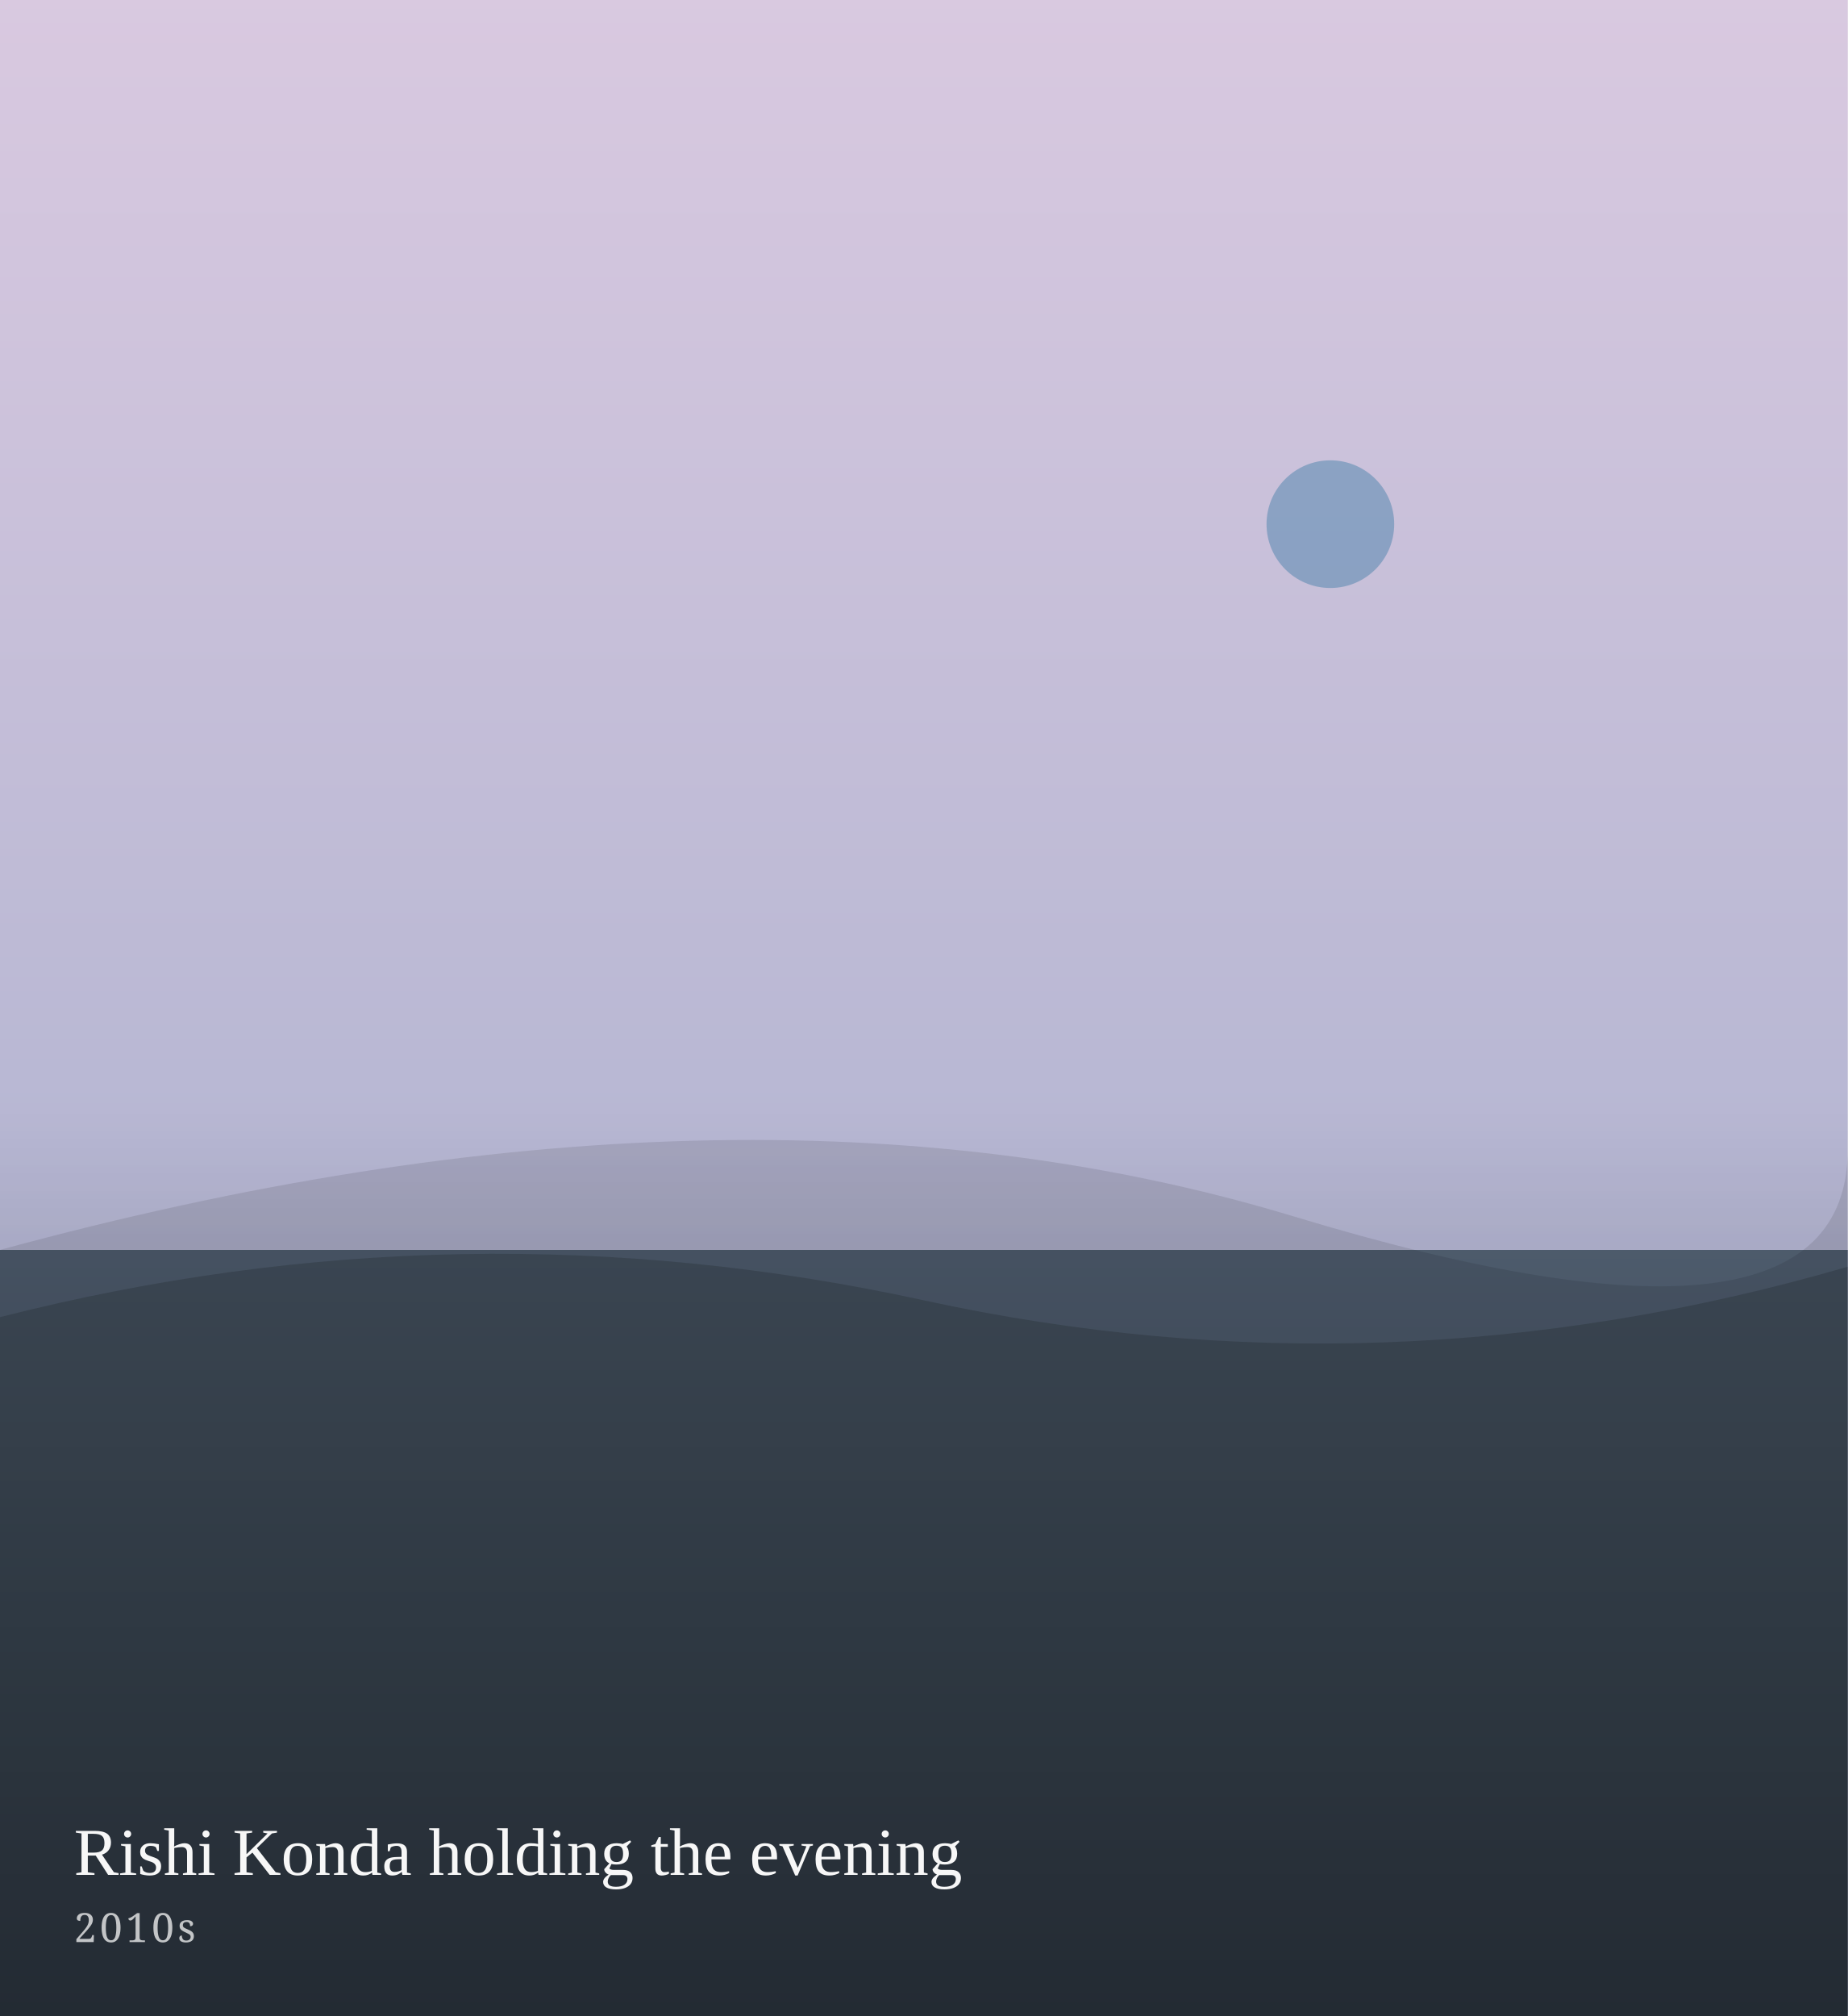
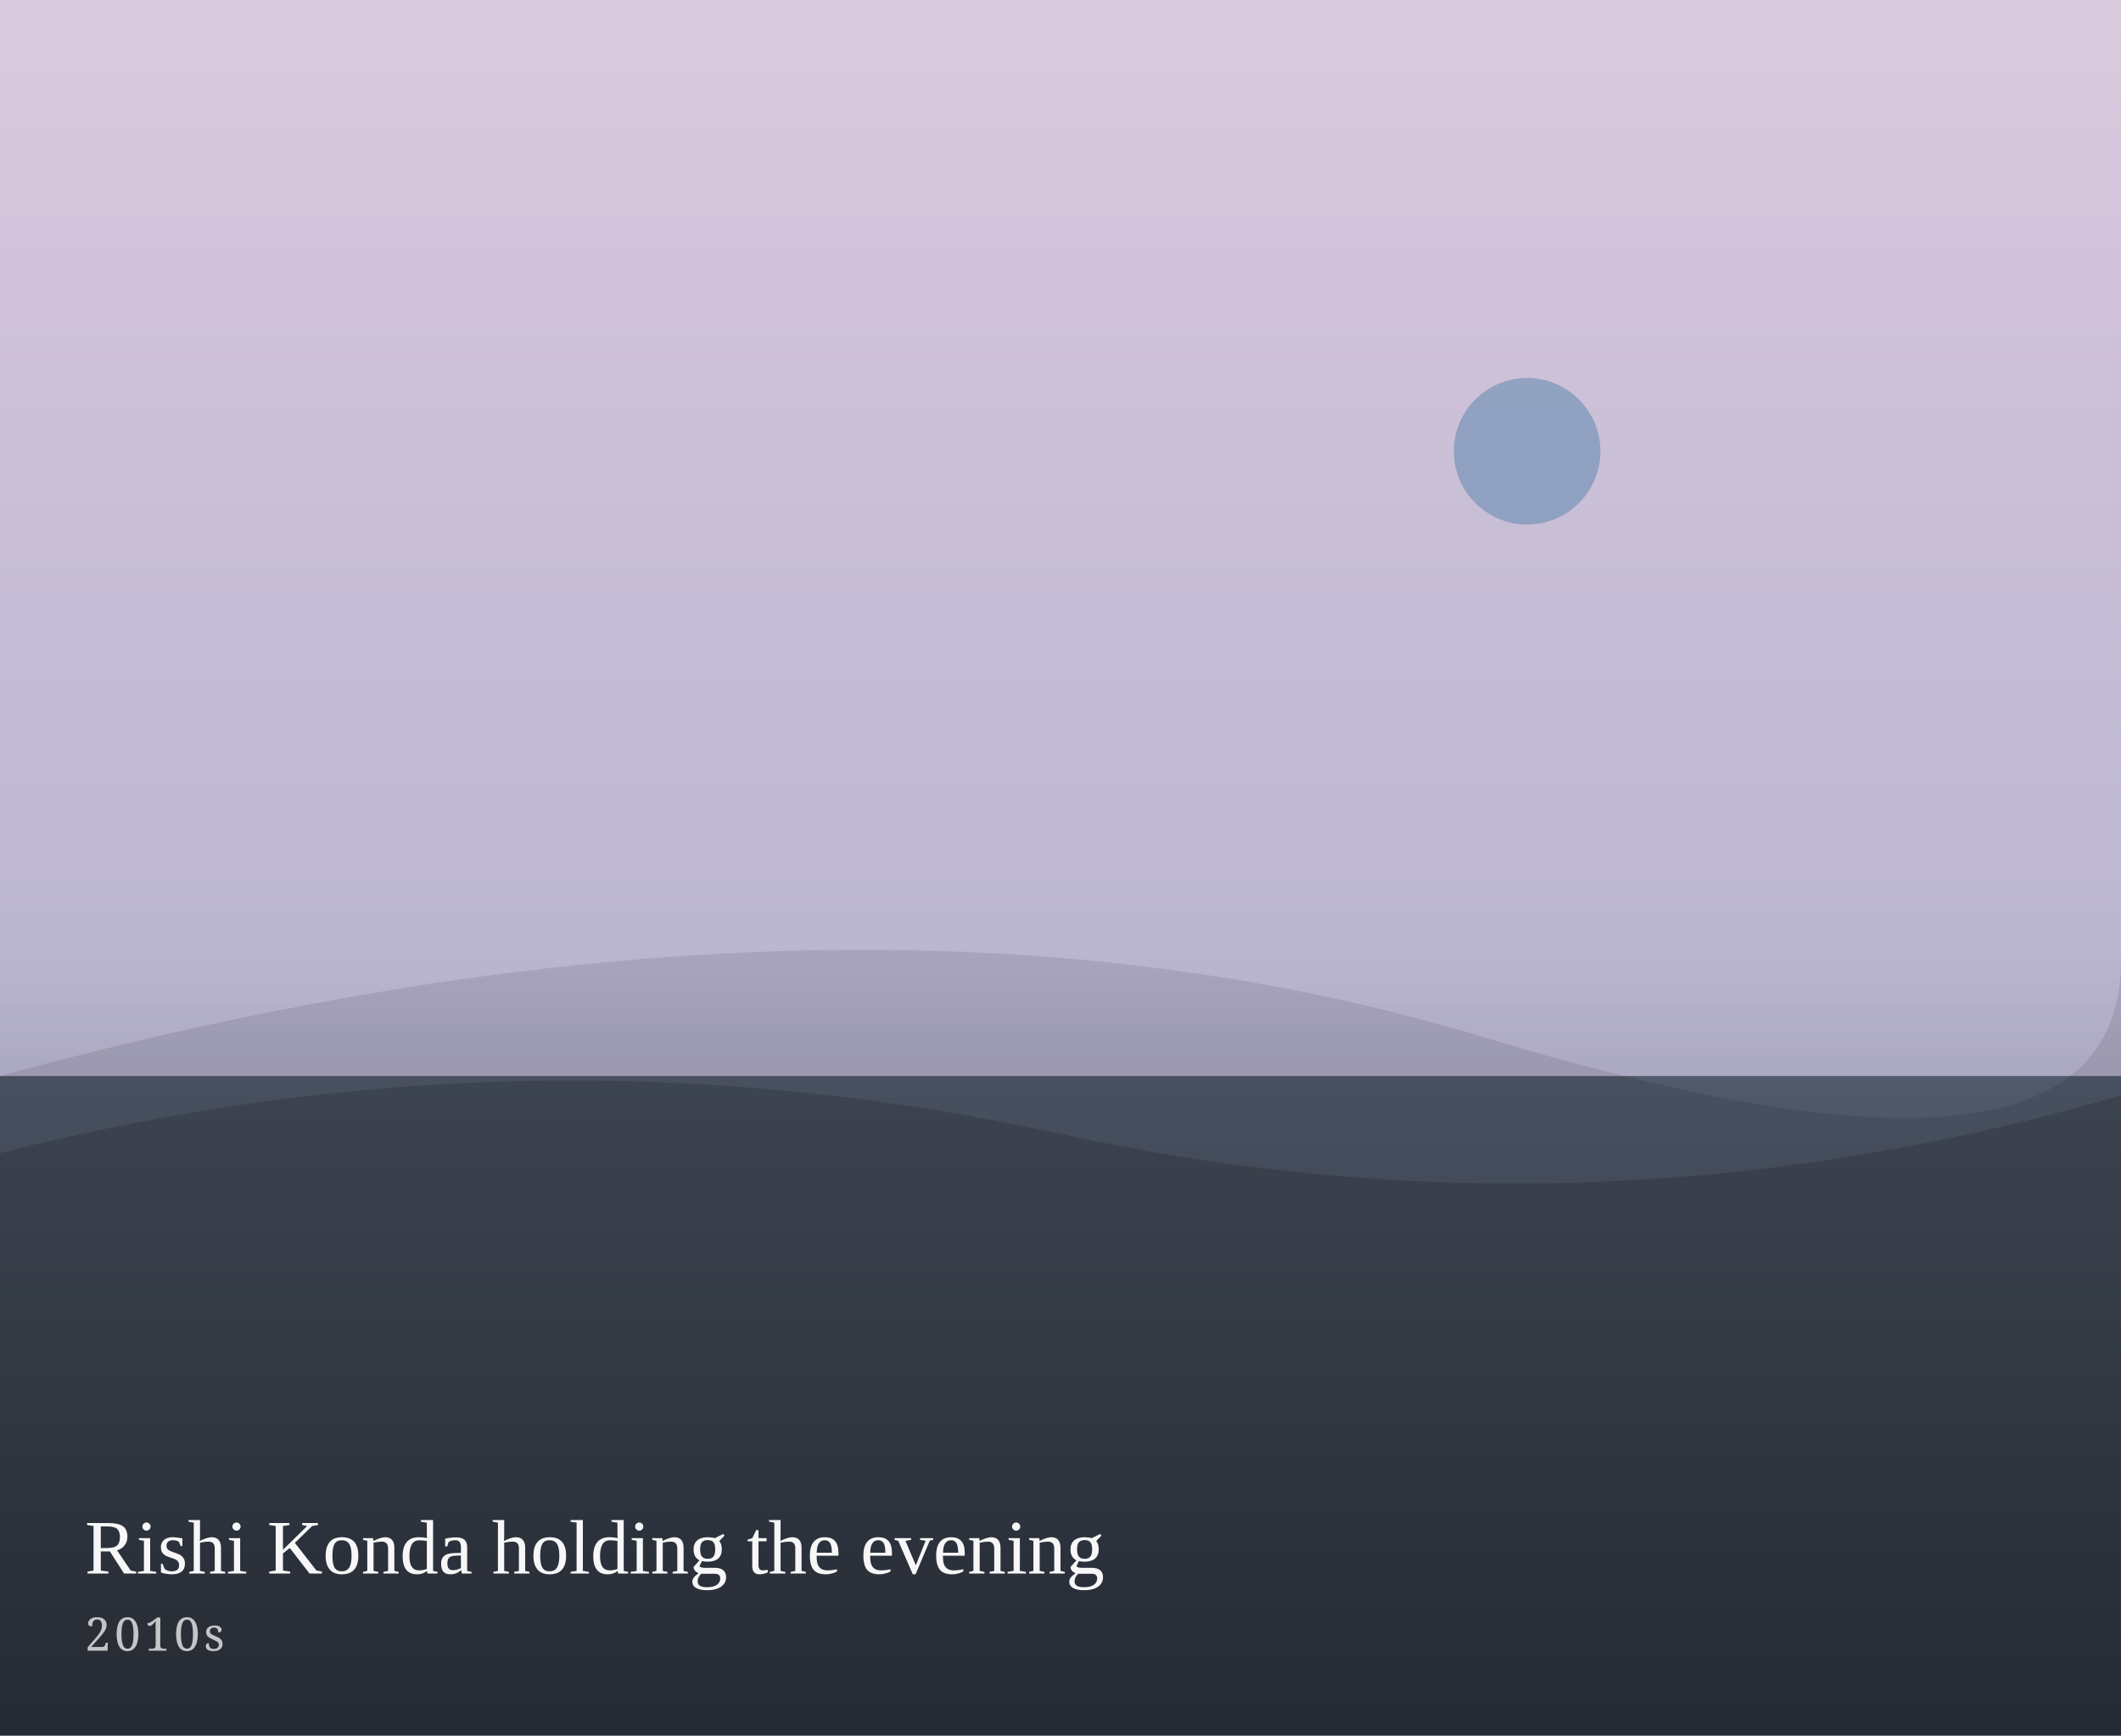
- <svg xmlns="http://www.w3.org/2000/svg" width="1100" height="1200" viewBox="0 0 1100 1200" role="img" aria-label="Rishi Konda holding the evening">
+ <svg xmlns="http://www.w3.org/2000/svg" width="1100" height="900" viewBox="0 0 1100 900" role="img" aria-label="Rishi Konda holding the evening">
  <defs>
    <linearGradient id="sky" x1="0" y1="0" x2="0" y2="1">
      <stop offset="0" stop-color="#D9C9E0" />
      <stop offset="1" stop-color="#9DA9C9" />
    </linearGradient>
    <linearGradient id="vig" x1="0" y1="0" x2="0" y2="1">
      <stop offset="0.55" stop-color="#000" stop-opacity="0" />
      <stop offset="1" stop-color="#000" stop-opacity="0.42" />
    </linearGradient>
+     <filter id="tone" color-interpolation-filters="sRGB">
+       <feColorMatrix type="hueRotate" values="6" />
+       <feColorMatrix type="saturate" values="0.90" />
+     </filter>
  </defs>
-   <rect width="1100" height="1200" fill="url(#sky)" />
-   <path d="M0 744 L1100 744 L1100 1200 L0 1200 Z" fill="#4A5A6B" opacity="0.92" />
-   <path d="M0 784 Q275 714 550 774 T1100 754 L1100 1200 L0 1200 Z" fill="#000" opacity="0.16" />
-   <circle cx="792" cy="312" r="38" fill="#3F7CA6" opacity="0.45" />
-   <path d="M0 744 Q440 624 770 724 T1100 684 L1100 1200 L0 1200 Z" fill="#000" opacity="0.1" />
-   <rect width="1100" height="1200" fill="url(#vig)" />
-   <text x="44" y="1116" font-family="Georgia, 'Times New Roman', serif" font-size="40" fill="#fff" opacity="0.96">Rishi Konda holding the evening</text>
-   <text x="44" y="1156" font-family="Georgia, serif" font-size="24" fill="#fff" opacity="0.72" letter-spacing="2">2010s</text>
+   <g filter="url(#tone)">
+     <rect width="1100" height="900" fill="url(#sky)" />
+     <path d="M0 558 L1100 558 L1100 900 L0 900 Z" fill="#4A5A6B" opacity="0.92" />
+     <path d="M0 598 Q275 528 550 588 T1100 568 L1100 900 L0 900 Z" fill="#000" opacity="0.16" />
+     <circle cx="792" cy="234" r="38" fill="#3F7CA6" opacity="0.45" />
+     <path d="M0 558 Q440 438 770 538 T1100 498 L1100 900 L0 900 Z" fill="#000" opacity="0.1" />
+   </g>
+   <rect width="1100" height="900" fill="url(#vig)" />
+   <text x="44" y="816" font-family="Georgia, 'Times New Roman', serif" font-size="40" fill="#fff" opacity="0.96">Rishi Konda holding the evening</text>
+   <text x="44" y="856" font-family="Georgia, serif" font-size="24" fill="#fff" opacity="0.72" letter-spacing="2">2010s</text>
</svg>
